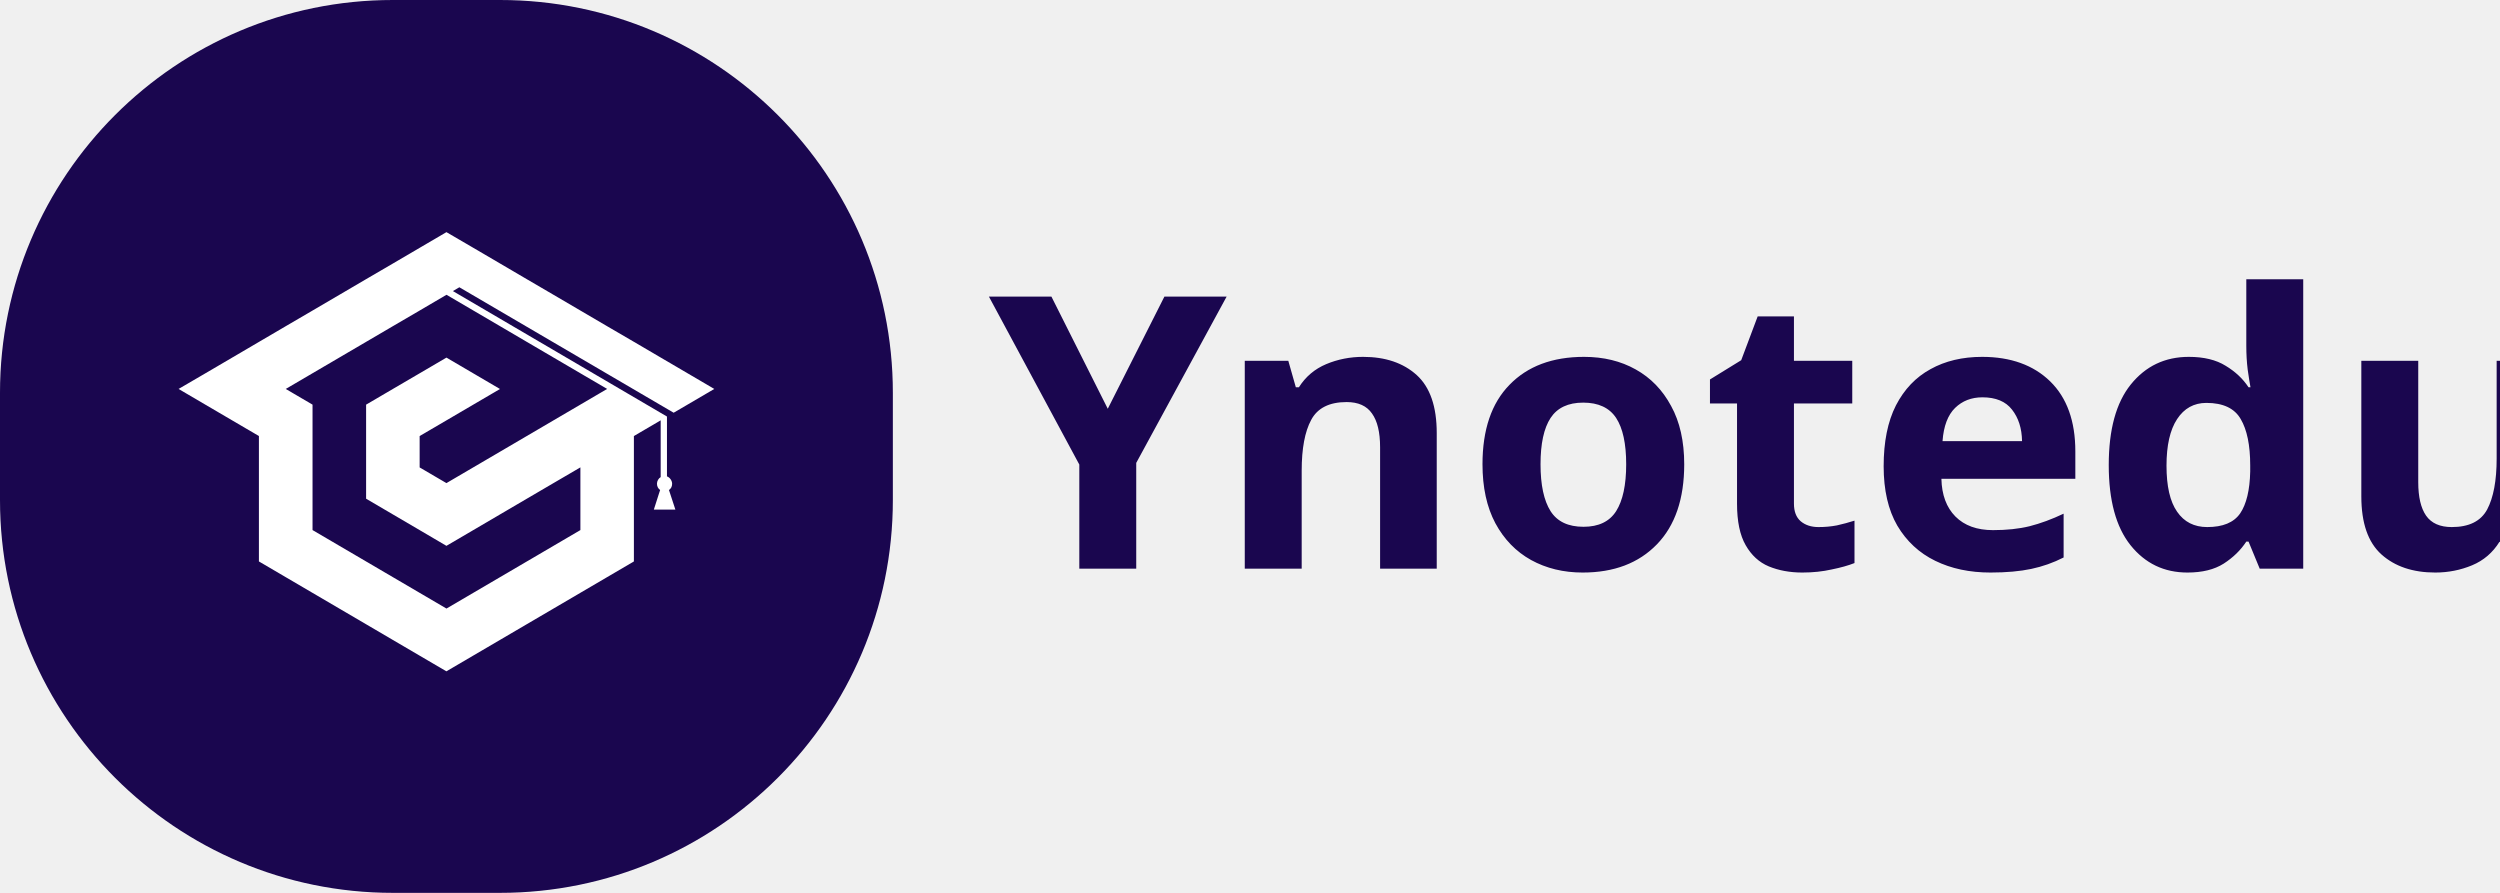
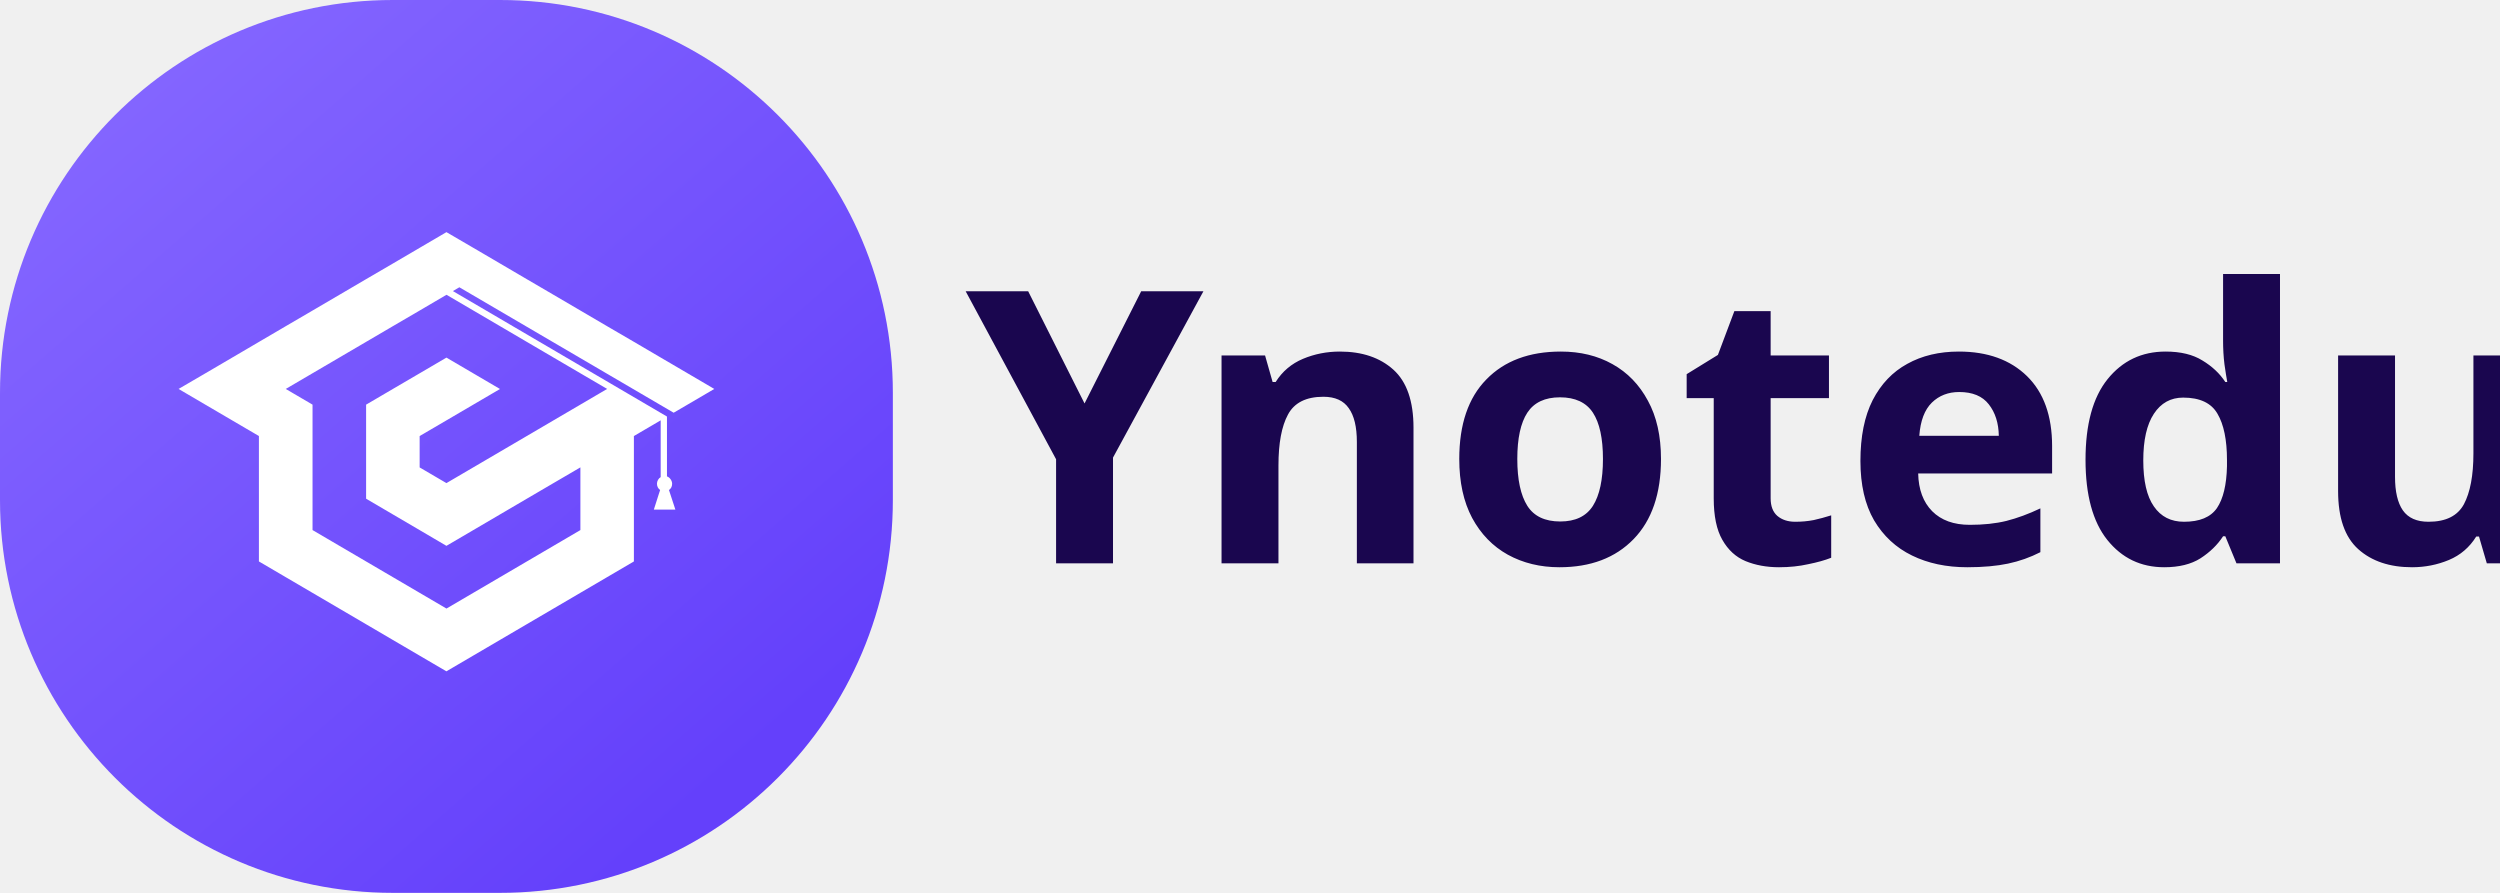
- <svg xmlns="http://www.w3.org/2000/svg" width="140" height="50" viewBox="0 0 140 50" fill="none" version="1.1" id="svg2">
-   <defs id="defs2" />
-   <rect width="50" height="50" rx="22" fill="#1a064f" id="rect1" x="0" y="0" />
+ <svg xmlns="http://www.w3.org/2000/svg" width="140" height="50" viewBox="0 0 140 50" fill="none" version="1.1" id="svg3">
+   <rect width="50" height="50" rx="22" fill="url(#paint0_linear_144_6785)" id="rect1" x="0" y="0" style="fill:url(#paint0_linear_144_6785)" />
  <path fill-rule="evenodd" clip-rule="evenodd" d="m 12.999,23.539 1.5,0.879 v 1.755 1.758 1.755 1.755 l 1.5,0.879 1.5,0.879 1.5,0.879 1.5,0.879 1.499,0.879 1.5,0.879 1.5,0.879 1.5,-0.879 1.5,-0.879 1.5,-0.879 1.5,-0.879 1.5,-0.879 1.5,-0.879 1.5,-0.879 v -1.755 -1.755 -1.758 -1.755 l 1.5,-0.879 v 3.179 c -0.124,0.076 -0.208,0.22 -0.208,0.372 0,0.152 0.071,0.274 0.177,0.352 l -0.051,0.154 -0.301,0.942 h 0.603 0.603 L 37.513,27.596 37.462,27.442 c 0.109,-0.079 0.177,-0.185 0.177,-0.352 0,-0.167 -0.122,-0.352 -0.289,-0.413 v -3.351 l -11.988,-7.026 0.362,-0.213 12.001,7.026 0.775,-0.453 L 40,21.781 38.501,20.902 37.001,20.023 35.502,19.144 33.999,18.268 32.5,17.389 31,16.51 29.501,15.634 28.002,14.755 26.502,13.876 25,13 23.5,13.879 22.001,14.758 20.499,15.634 19,16.513 17.5,17.392 16,18.268 14.501,19.147 13.002,20.026 11.502,20.905 10,21.781 11.499,22.66 Z M 23.5,20.905 25,20.026 26.5,20.905 27.999,21.784 26.5,22.662 25,23.541 23.5,24.418 v 1.758 L 25,27.054 l 1.5,-0.879 1.5,-0.879 1.5,-0.879 1.5,-0.879 1.5,-0.879 1.031,-0.605 0.469,-0.274 -1.274,-0.745 -0.225,-0.132 -1.5,-0.879 -1.5,-0.879 -1.497,-0.879 -1.5,-0.879 -1.5,-0.879 -1.502,0.881 -1.5,0.876 -1.5,0.879 -1.5,0.879 -1.5,0.879 -1.5,0.879 1.5,0.879 v 1.755 1.755 1.758 0.902 0.854 l 1.5,0.879 1.5,0.879 1.5,0.879 1.5,0.879 1.5,0.879 1.5,-0.879 1.5,-0.879 1.5,-0.879 1.5,-0.879 1.5,-0.879 V 27.93 26.173 L 30.998,27.052 29.498,27.93 27.999,28.809 26.5,29.688 25,30.567 23.5,29.686 22.001,28.807 20.502,27.928 v -5.268 l 1.5,-0.879 z" fill="#ffffff" id="path2" />
-   <text xml:space="preserve" style="font-style:normal;font-variant:normal;font-weight:bold;font-stretch:normal;font-size:21.333px;font-family:'Gill Sans MT';-inkscape-font-specification:'Gill Sans MT, Bold';font-variant-ligatures:normal;font-variant-caps:normal;font-variant-numeric:normal;font-variant-east-asian:normal;fill:#1a064f;fill-opacity:1" x="55.379" y="31.845" id="text10">
-     <tspan id="tspan10" x="55.379" y="31.845" style="fill:#1a064f;fill-opacity:1">Ynotedu</tspan>
+   <defs id="defs3">
+     <linearGradient id="paint0_linear_144_6785" x1="39" y1="45" x2="5" y2="6" gradientUnits="userSpaceOnUse">
+       <stop stop-color="#6440FB" id="stop2" />
+       <stop offset="1" stop-color="#8466FF" id="stop3" />
+     </linearGradient>
+   </defs>
+   <text xml:space="preserve" style="font-weight:bold;font-size:21.333px;font-family:'Gill Sans MT';-inkscape-font-specification:'Gill Sans MT, Bold';fill:#1a064f" x="54.077" y="31.545" id="text3">
+     <tspan id="tspan3" x="54.077" y="31.545">Ynotedu</tspan>
  </text>
</svg>
